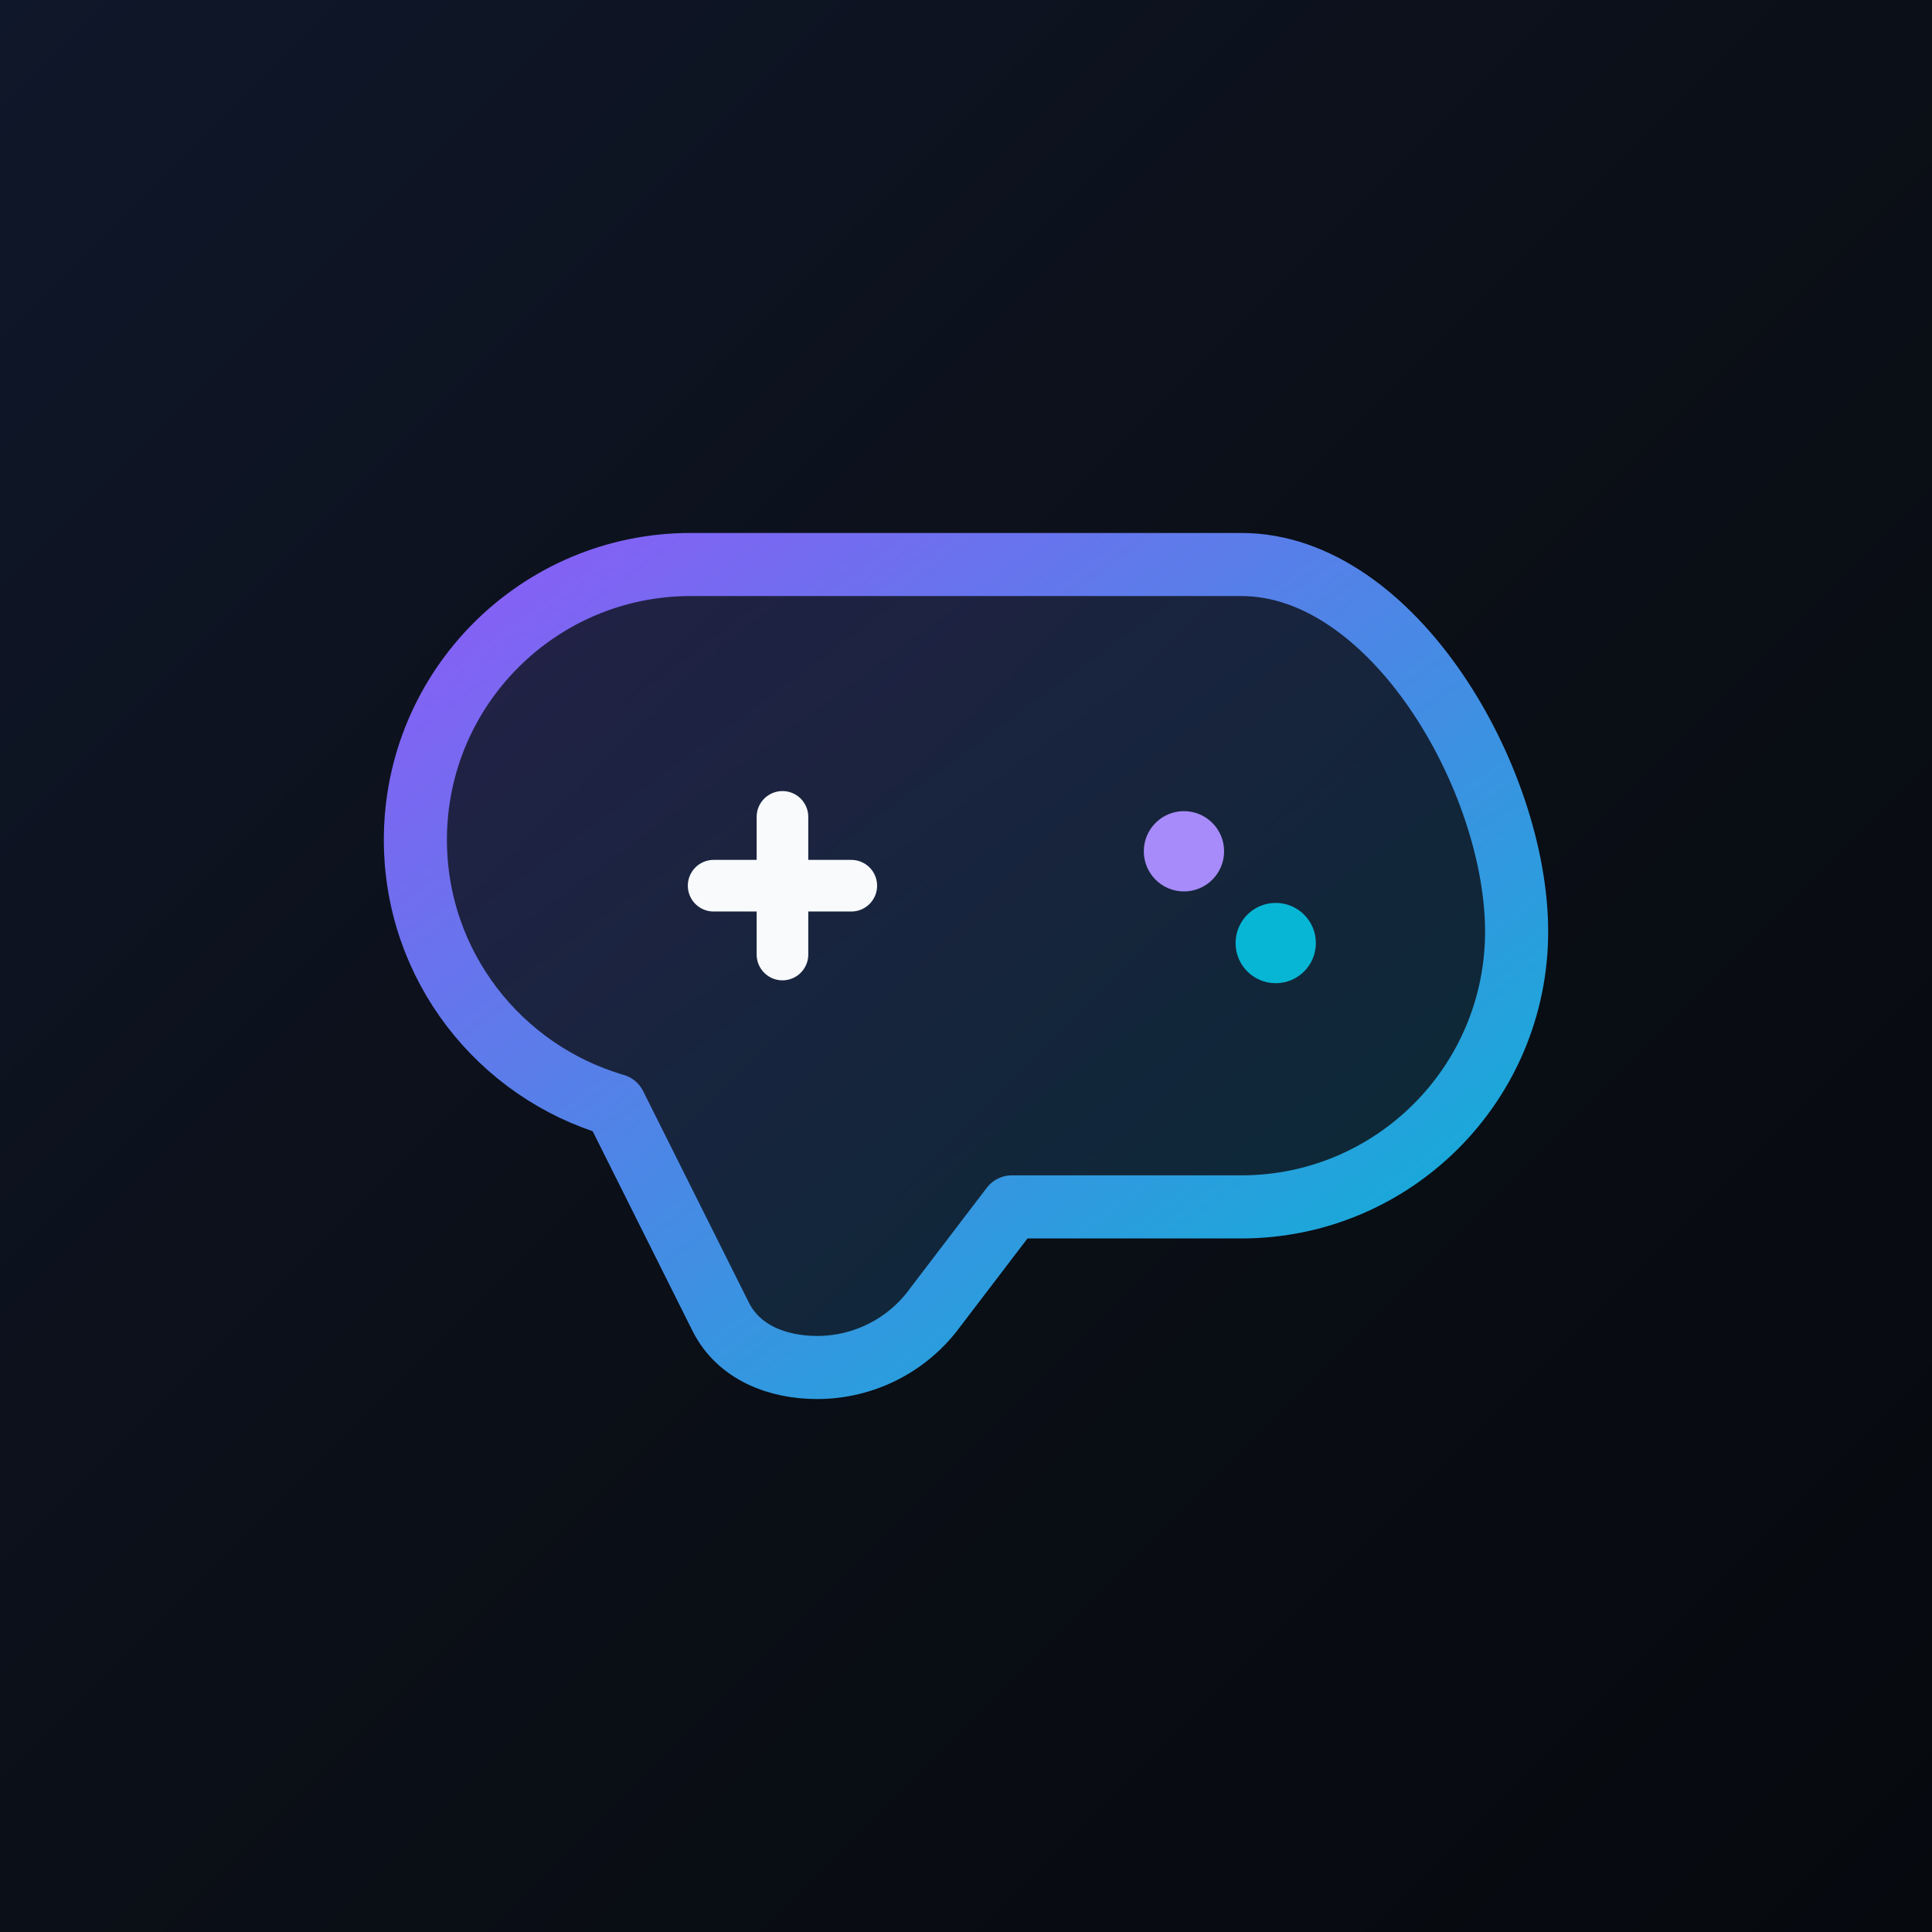
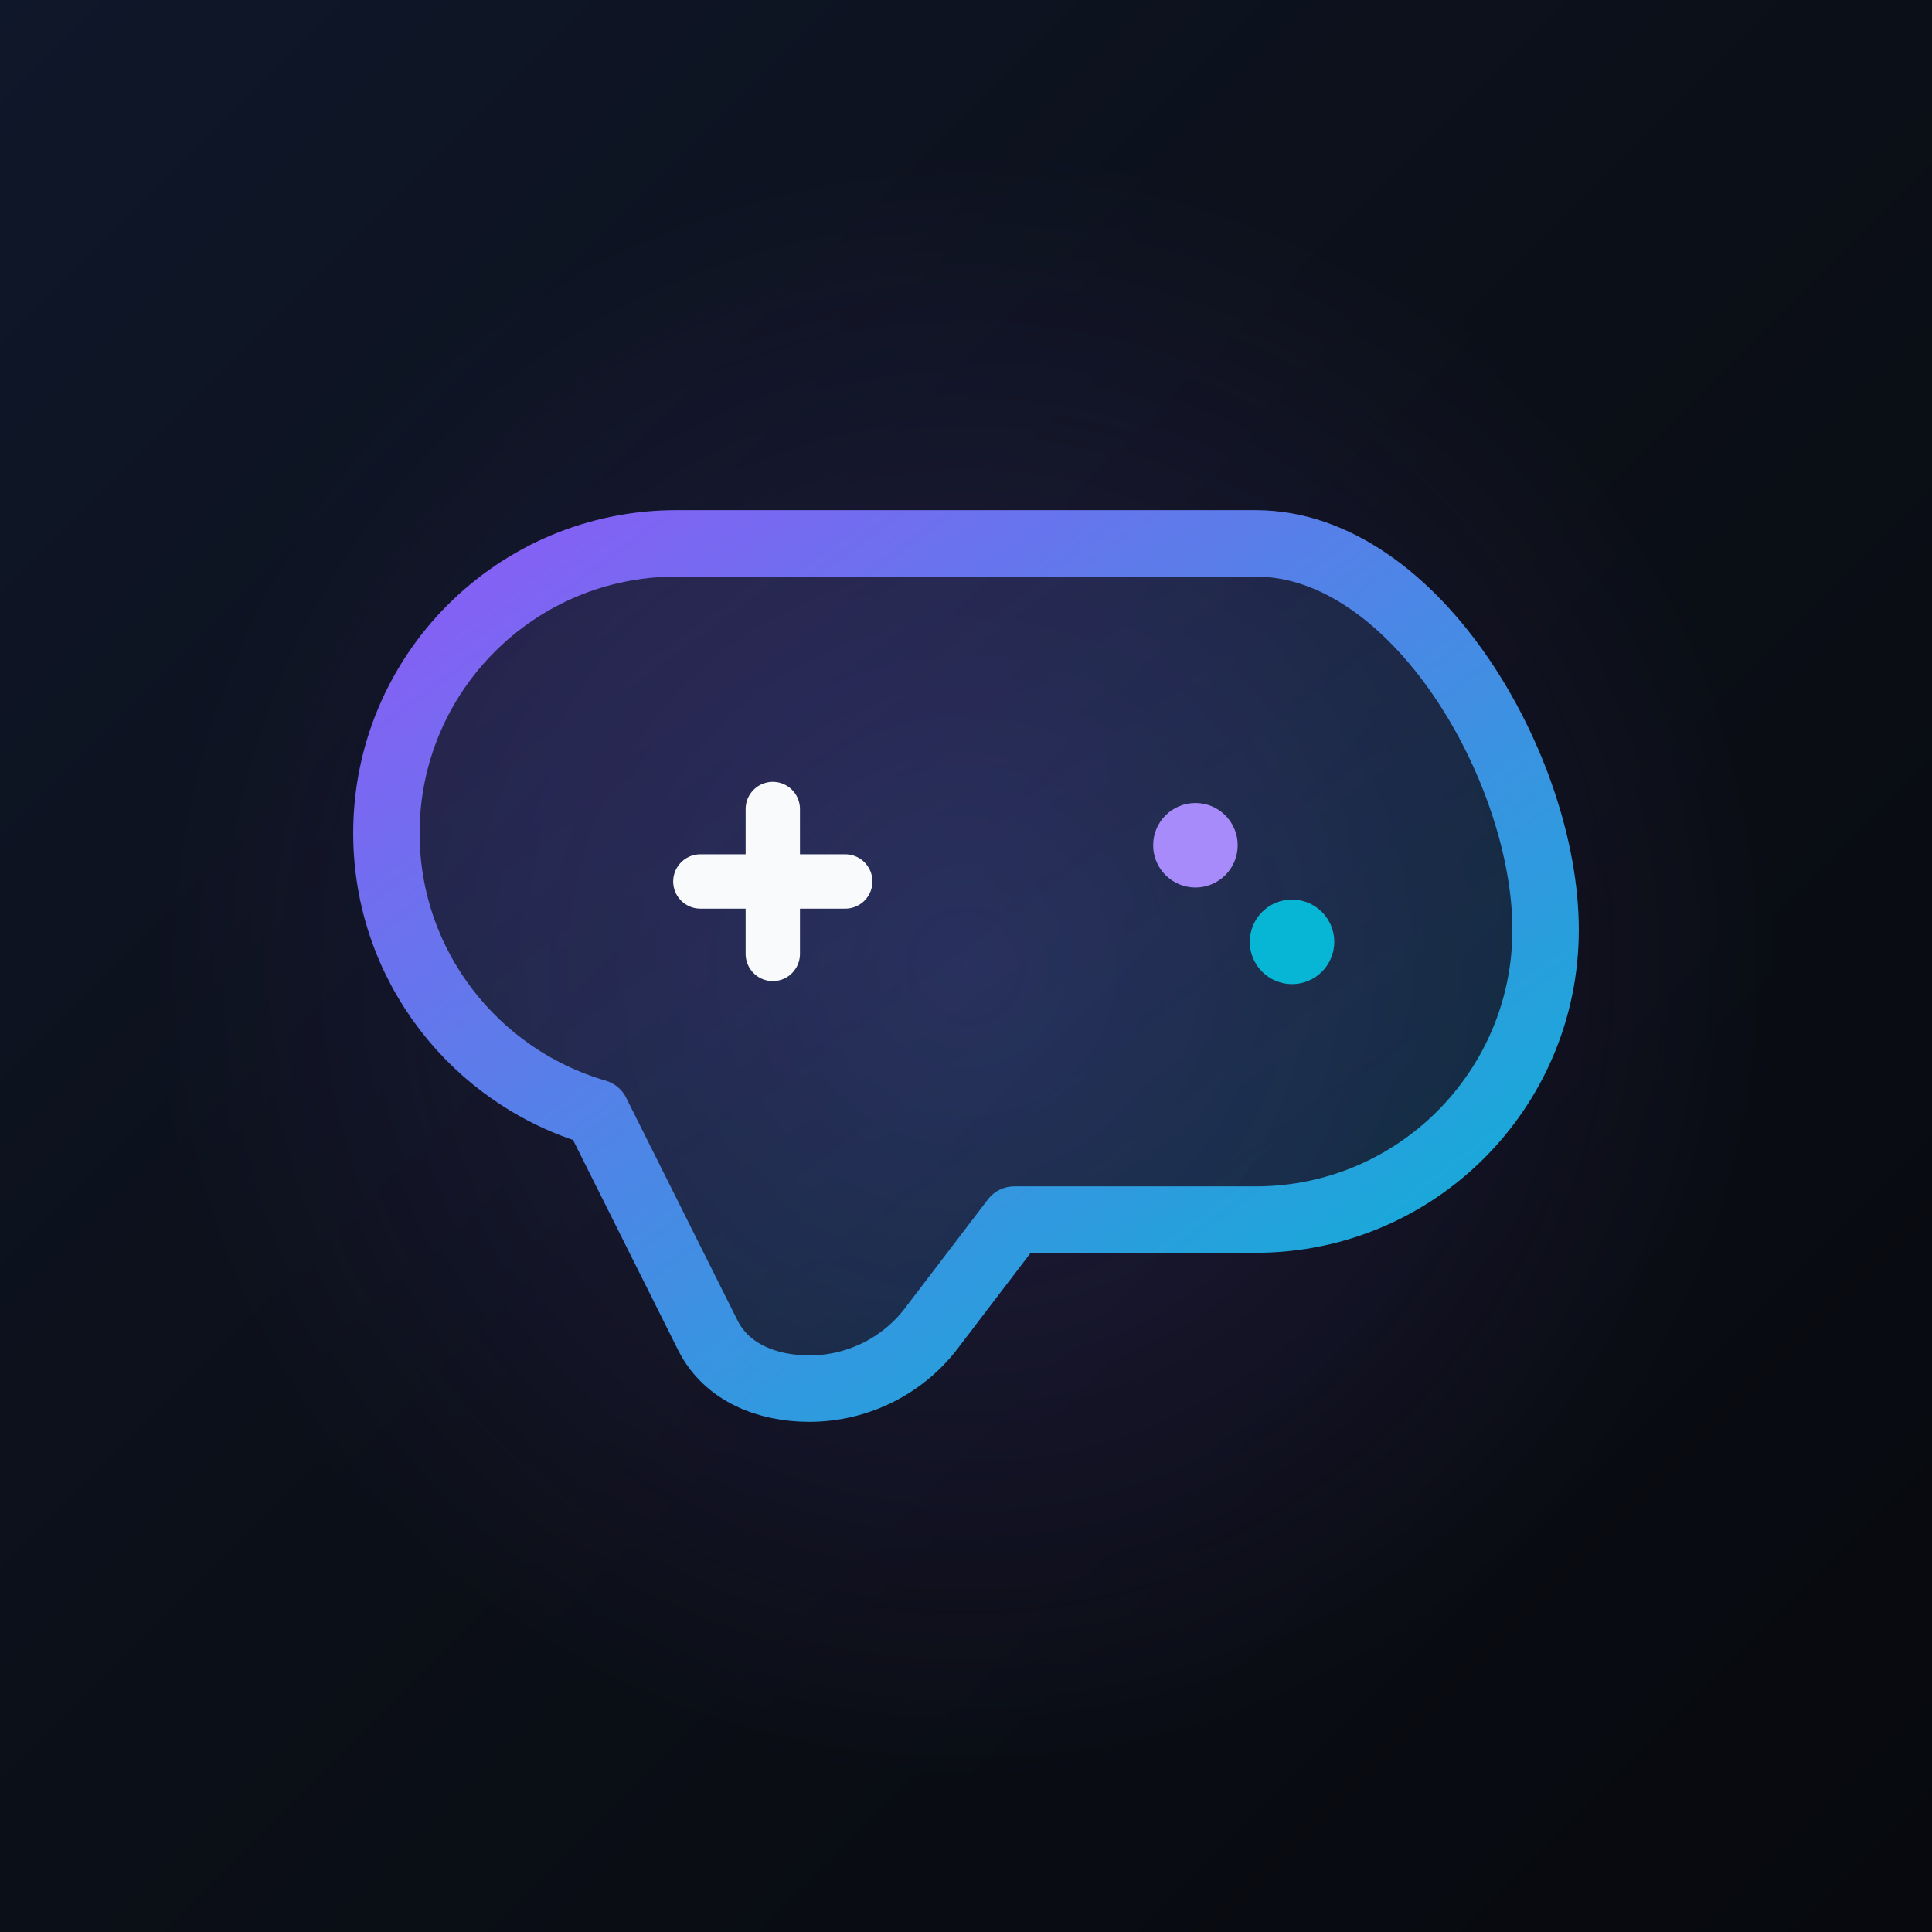
<svg xmlns="http://www.w3.org/2000/svg" viewBox="0 0 512 512" fill="none">
  <defs>
    <linearGradient id="bgGrad" x1="0%" y1="0%" x2="100%" y2="100%">
      <stop offset="0%" stop-color="#0f172a" />
      <stop offset="50%" stop-color="#0b0f17" />
-       <stop offset="100%" stop-color="#06090e" />
+       <stop offset="100%" stop-color="#07090e" />
    </linearGradient>
    <linearGradient id="glow" x1="0%" y1="0%" x2="100%" y2="100%">
      <stop offset="0%" stop-color="#8b5cf6" />
      <stop offset="100%" stop-color="#06b6d4" />
    </linearGradient>
+     <radialGradient id="centerGlow" cx="50%" cy="50%" r="50%">
+       <stop offset="0%" stop-color="#8b5cf6" stop-opacity="0.18" />
+       <stop offset="100%" stop-color="#8b5cf6" stop-opacity="0" />
+     </radialGradient>
  </defs>
  <rect width="512" height="512" fill="url(#bgGrad)" />
-   <g transform="translate(256, 256) scale(0.76) translate(-256, -284)">
+   <circle cx="256" cy="256" r="220" fill="url(#centerGlow)" />
+   <g transform="translate(256, 256) scale(0.80) translate(-256, -284)">
    <path d="M352 144H160C106.98 144 64 186.98 64 240c0 43.83 29.35 80.82 69.58 92.54l36.88 73.76C176.71 418.8 190.28 424 204.09 424c16.32 0 31.63-7.79 41.22-21.01L272 368h80c53.02 0 96-42.98 96-96s-42.98-128-96-128z" fill="url(#glow)" fill-opacity="0.18" stroke="url(#glow)" stroke-width="22" stroke-linecap="round" stroke-linejoin="round" />
    <path d="M192 232v48M168 256h48" stroke="#f8fafc" stroke-width="18" stroke-linecap="round" />
    <circle cx="332" cy="244" r="14" fill="#a78bfa" />
    <circle cx="364" cy="276" r="14" fill="#06b6d4" />
  </g>
</svg>
